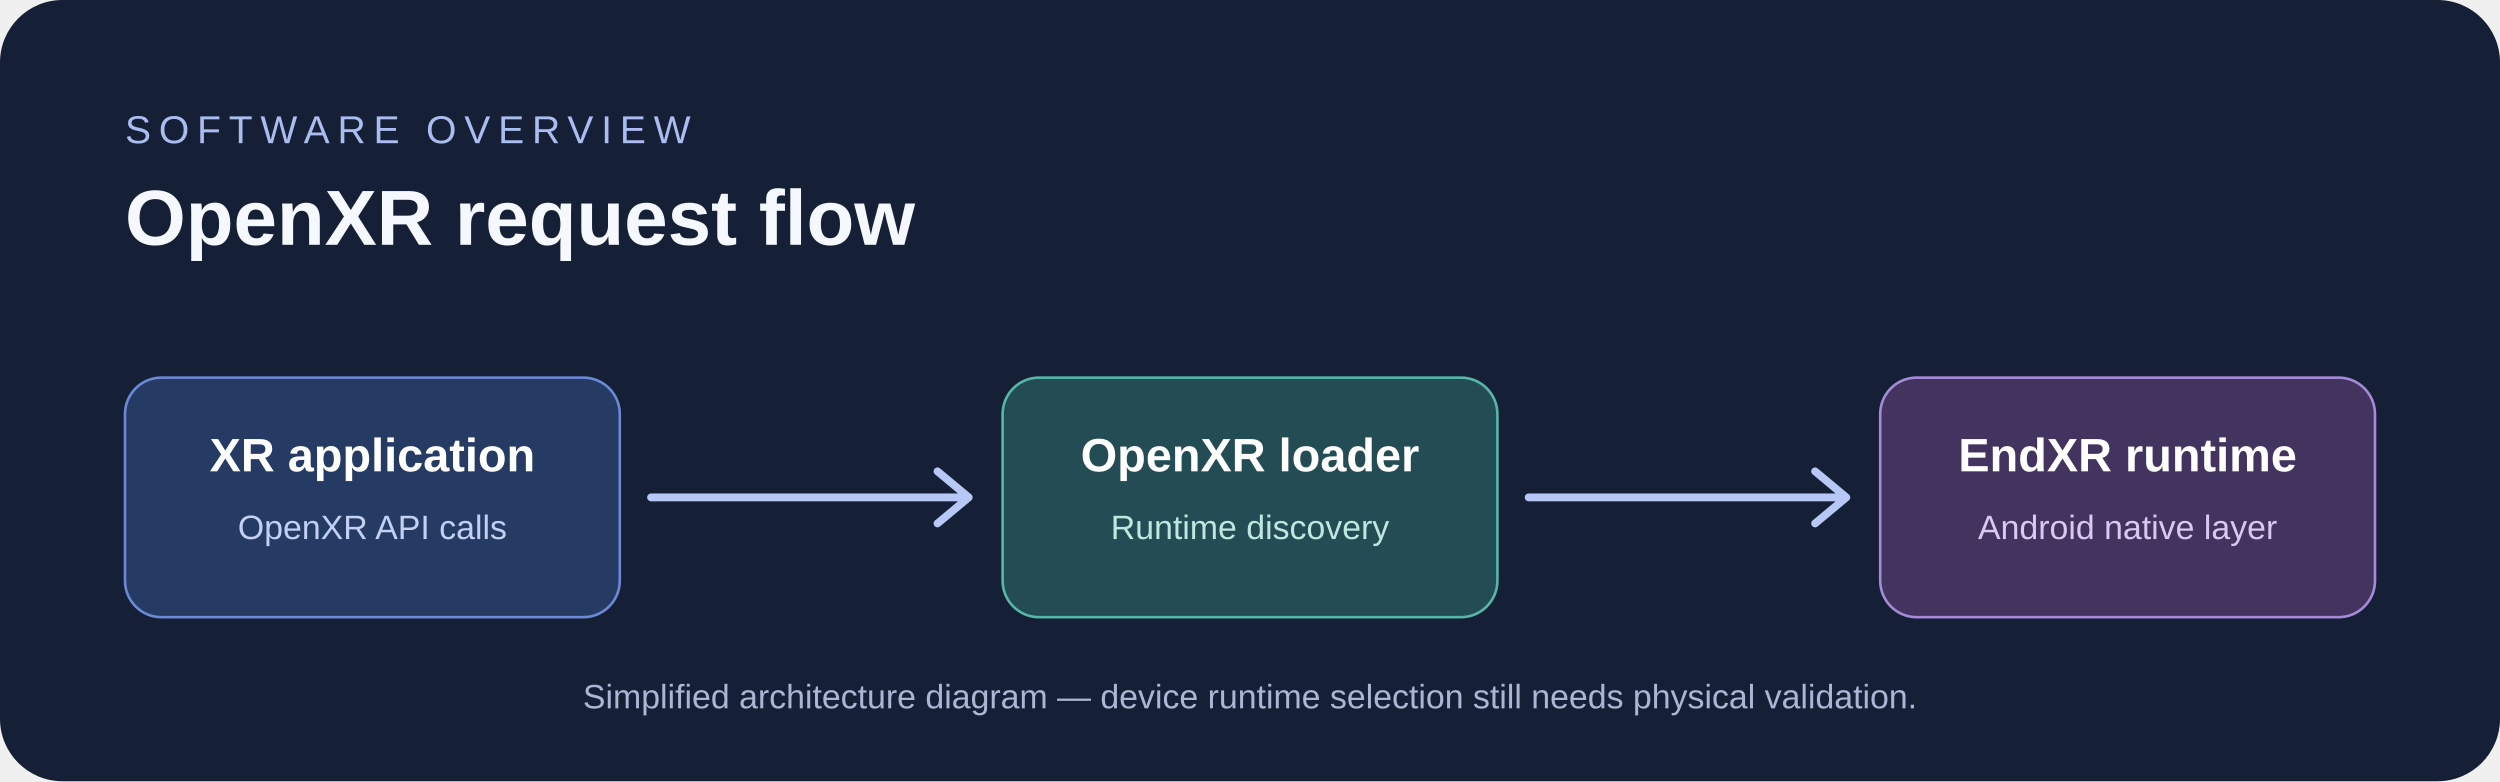
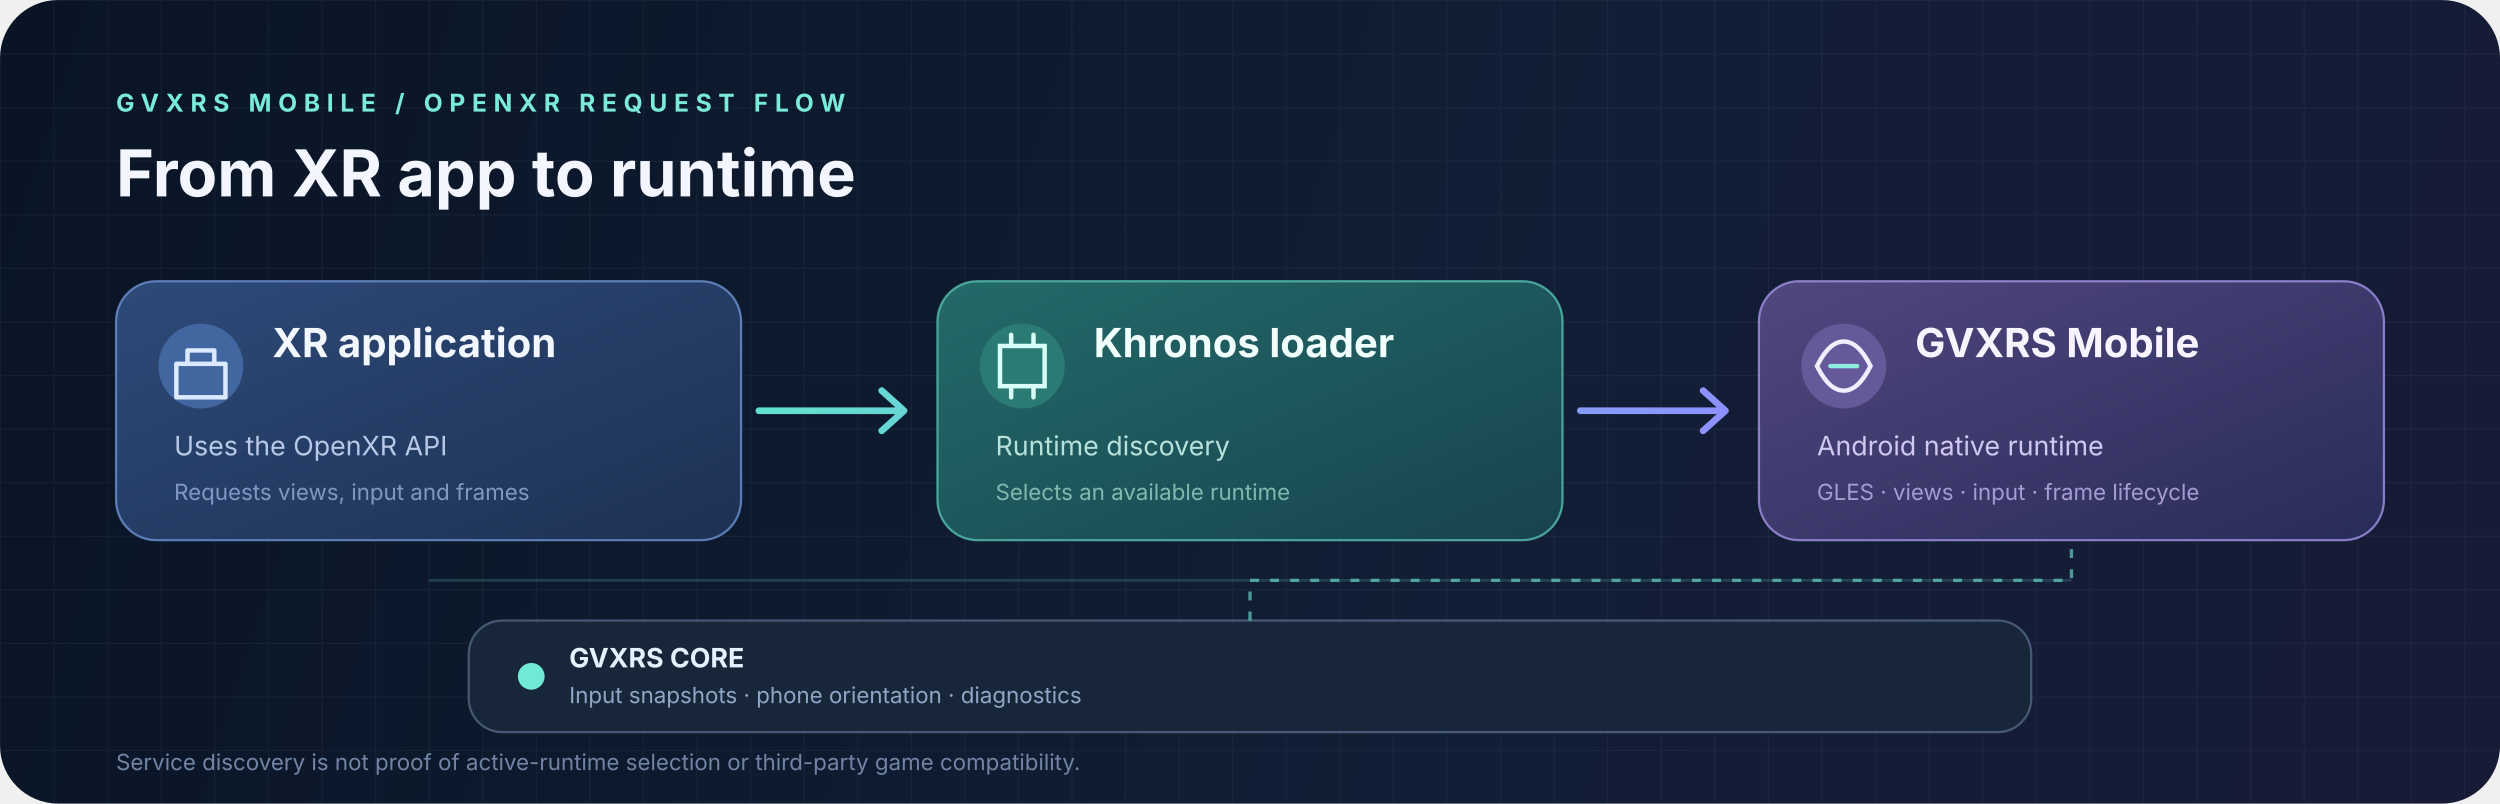
- <svg xmlns="http://www.w3.org/2000/svg" width="960" height="300" viewBox="0 0 960 300" fill="none">
-   <rect width="960" height="300" rx="24" fill="#151F35" />
-   <text x="48" y="55" fill="#AABCF0" font-family="Arial,sans-serif" font-size="15" letter-spacing="3">SOFTWARE OVERVIEW</text>
-   <text x="48" y="94" fill="#F6F8FF" font-family="Arial,sans-serif" font-size="30" font-weight="700">OpenXR request flow</text>
-   <g font-family="Arial,sans-serif" text-anchor="middle">
-     <rect x="48" y="145" width="190" height="92" rx="14" fill="#263B63" stroke="#6C89D6" />
-     <text x="143" y="181" fill="#FFFFFF" font-size="18" font-weight="700">XR application</text>
-     <text x="143" y="207" fill="#C2D0F4" font-size="13">OpenXR API calls</text>
-     <rect x="385" y="145" width="190" height="92" rx="14" fill="#234C55" stroke="#56B7A9" />
-     <text x="480" y="181" fill="#FFFFFF" font-size="18" font-weight="700">OpenXR loader</text>
-     <text x="480" y="207" fill="#BFE7E0" font-size="13">Runtime discovery</text>
-     <rect x="722" y="145" width="190" height="92" rx="14" fill="#43345F" stroke="#A68AD8" />
-     <text x="817" y="181" fill="#FFFFFF" font-size="18" font-weight="700">EndXR runtime</text>
-     <text x="817" y="207" fill="#D8C9F2" font-size="13">Android native layer</text>
+ <svg xmlns="http://www.w3.org/2000/svg" width="1120" height="360" viewBox="0 0 1120 360" fill="none" role="img" aria-labelledby="title desc">
+   <defs>
+     <linearGradient id="bg" x1="0" y1="0" x2="1120" y2="360" gradientUnits="userSpaceOnUse">
+       <stop stop-color="#091525" />
+       <stop offset=".6" stop-color="#111E35" />
+       <stop offset="1" stop-color="#171B36" />
+     </linearGradient>
+     <linearGradient id="app" x1="0" y1="0" x2="1" y2="1">
+       <stop stop-color="#2D4A78" />
+       <stop offset="1" stop-color="#1E3154" />
+     </linearGradient>
+     <linearGradient id="loader" x1="0" y1="0" x2="1" y2="1">
+       <stop stop-color="#246A69" />
+       <stop offset="1" stop-color="#17434F" />
+     </linearGradient>
+     <linearGradient id="runtime" x1="0" y1="0" x2="1" y2="1">
+       <stop stop-color="#51477F" />
+       <stop offset="1" stop-color="#282C59" />
+     </linearGradient>
+     <linearGradient id="line" x1="0" y1="0" x2="1" y2="0">
+       <stop stop-color="#61E2CE" />
+       <stop offset="1" stop-color="#8C91FF" />
+     </linearGradient>
+     <pattern id="grid" width="24" height="24" patternUnits="userSpaceOnUse">
+       <path d="M24 0H0V24" stroke="#AEC3E1" stroke-opacity=".06" />
+     </pattern>
+   </defs>
+   <rect width="1120" height="360" rx="26" fill="url(#bg)" />
+   <rect width="1120" height="360" rx="26" fill="url(#grid)" />
+   <text x="52" y="50" fill="#79EBD8" font-family="Inter,Arial,sans-serif" font-size="11" font-weight="700" letter-spacing="3">GVXRS MOBILE  /  OPENXR REQUEST FLOW</text>
+   <text x="52" y="88" fill="#F3F6FF" font-family="Inter,Arial,sans-serif" font-size="29" font-weight="750">From XR app to runtime</text>
+   <g>
+     <rect x="52" y="126" width="280" height="116" rx="18" fill="url(#app)" stroke="#6D91D1" stroke-opacity=".8" />
+     <circle cx="90" cy="164" r="19" fill="#4266A0" />
+     <path d="M79 163h22v15H79zM84 157h12v6H84z" fill="none" stroke="#DCEAFF" stroke-width="2" stroke-linejoin="round" />
+     <text x="122" y="160" fill="#F3F7FF" font-family="Inter,Arial,sans-serif" font-size="18" font-weight="700">XR application</text>
+     <text x="78" y="204" fill="#B8C9E7" font-family="Inter,Arial,sans-serif" font-size="12">Uses the OpenXR API</text>
+     <text x="78" y="224" fill="#8099C2" font-family="Inter,Arial,sans-serif" font-size="10">Requests views, input and frames</text>
  </g>
-   <g stroke="#B7C8F7" stroke-width="3" stroke-linecap="round" stroke-linejoin="round">
-     <path d="M250 191h122m-12-10 12 10-12 10M587 191h122m-12-10 12 10-12 10" />
+   <g>
+     <rect x="420" y="126" width="280" height="116" rx="18" fill="url(#loader)" stroke="#53B8A9" stroke-opacity=".85" />
+     <circle cx="458" cy="164" r="19" fill="#2B7B75" />
+     <path d="M448 155h20v18h-20zM453 150v5m10-5v5m-10 18v5m10-5v5" stroke="#D7FFF7" stroke-width="2" stroke-linecap="round" />
+     <text x="490" y="160" fill="#F1FFFC" font-family="Inter,Arial,sans-serif" font-size="18" font-weight="700">Khronos loader</text>
+     <text x="446" y="204" fill="#B7E2DA" font-family="Inter,Arial,sans-serif" font-size="12">Runtime discovery</text>
+     <text x="446" y="224" fill="#81B8AE" font-family="Inter,Arial,sans-serif" font-size="10">Selects an available runtime</text>
  </g>
-   <text x="480" y="272" text-anchor="middle" fill="#AAB7D4" font-family="Arial,sans-serif" font-size="13">Simplified architecture diagram — device runtime selection still needs physical validation.</text>
+   <g>
+     <rect x="788" y="126" width="280" height="116" rx="18" fill="url(#runtime)" stroke="#9B8CDE" stroke-opacity=".85" />
+     <circle cx="826" cy="164" r="19" fill="#65599A" />
+     <path d="M814 164c4-8 8-11 12-11s8 3 12 11c-4 8-8 11-12 11s-8-3-12-11Z" stroke="#F0EDFF" stroke-width="2" fill="none" />
+     <path d="M820 164h12" stroke="#8DEEDD" stroke-width="2" stroke-linecap="round" />
+     <text x="858" y="160" fill="#F7F4FF" font-family="Inter,Arial,sans-serif" font-size="18" font-weight="700">GVXRS Mobile</text>
+     <text x="814" y="204" fill="#D0C8F0" font-family="Inter,Arial,sans-serif" font-size="12">Android native runtime</text>
+     <text x="814" y="224" fill="#A69CD2" font-family="Inter,Arial,sans-serif" font-size="10">GLES · views · input · frame lifecycle</text>
+   </g>
+   <g stroke="url(#line)" stroke-width="3" stroke-linecap="round" stroke-linejoin="round">
+     <path d="M340 184h65m-10-9 10 9-10 9M708 184h65m-10-9 10 9-10 9" />
+   </g>
+   <g>
+     <rect x="210" y="278" width="700" height="50" rx="15" fill="#18263A" stroke="#617796" stroke-opacity=".65" />
+     <circle cx="238" cy="303" r="6" fill="#70E9D5" />
+     <text x="255" y="299" fill="#E6F1FF" font-family="Inter,Arial,sans-serif" font-size="12" font-weight="700">GVXRS CORE</text>
+     <text x="255" y="315" fill="#8FA6C4" font-family="Inter,Arial,sans-serif" font-size="10">Input snapshots · phone orientation · diagnostics</text>
+     <path d="M560 278v-18M560 260h368v-18" stroke="#6ADBCB" stroke-opacity=".65" stroke-width="1.5" stroke-dasharray="4 5" />
+     <path d="M192 260h736" stroke="#6ADBCB" stroke-opacity=".2" stroke-width="1.2" />
+   </g>
+   <text x="52" y="345" fill="#7184A3" font-family="Inter,Arial,sans-serif" font-size="10">Service discovery is not proof of active-runtime selection or third-party game compatibility.</text>
</svg>
